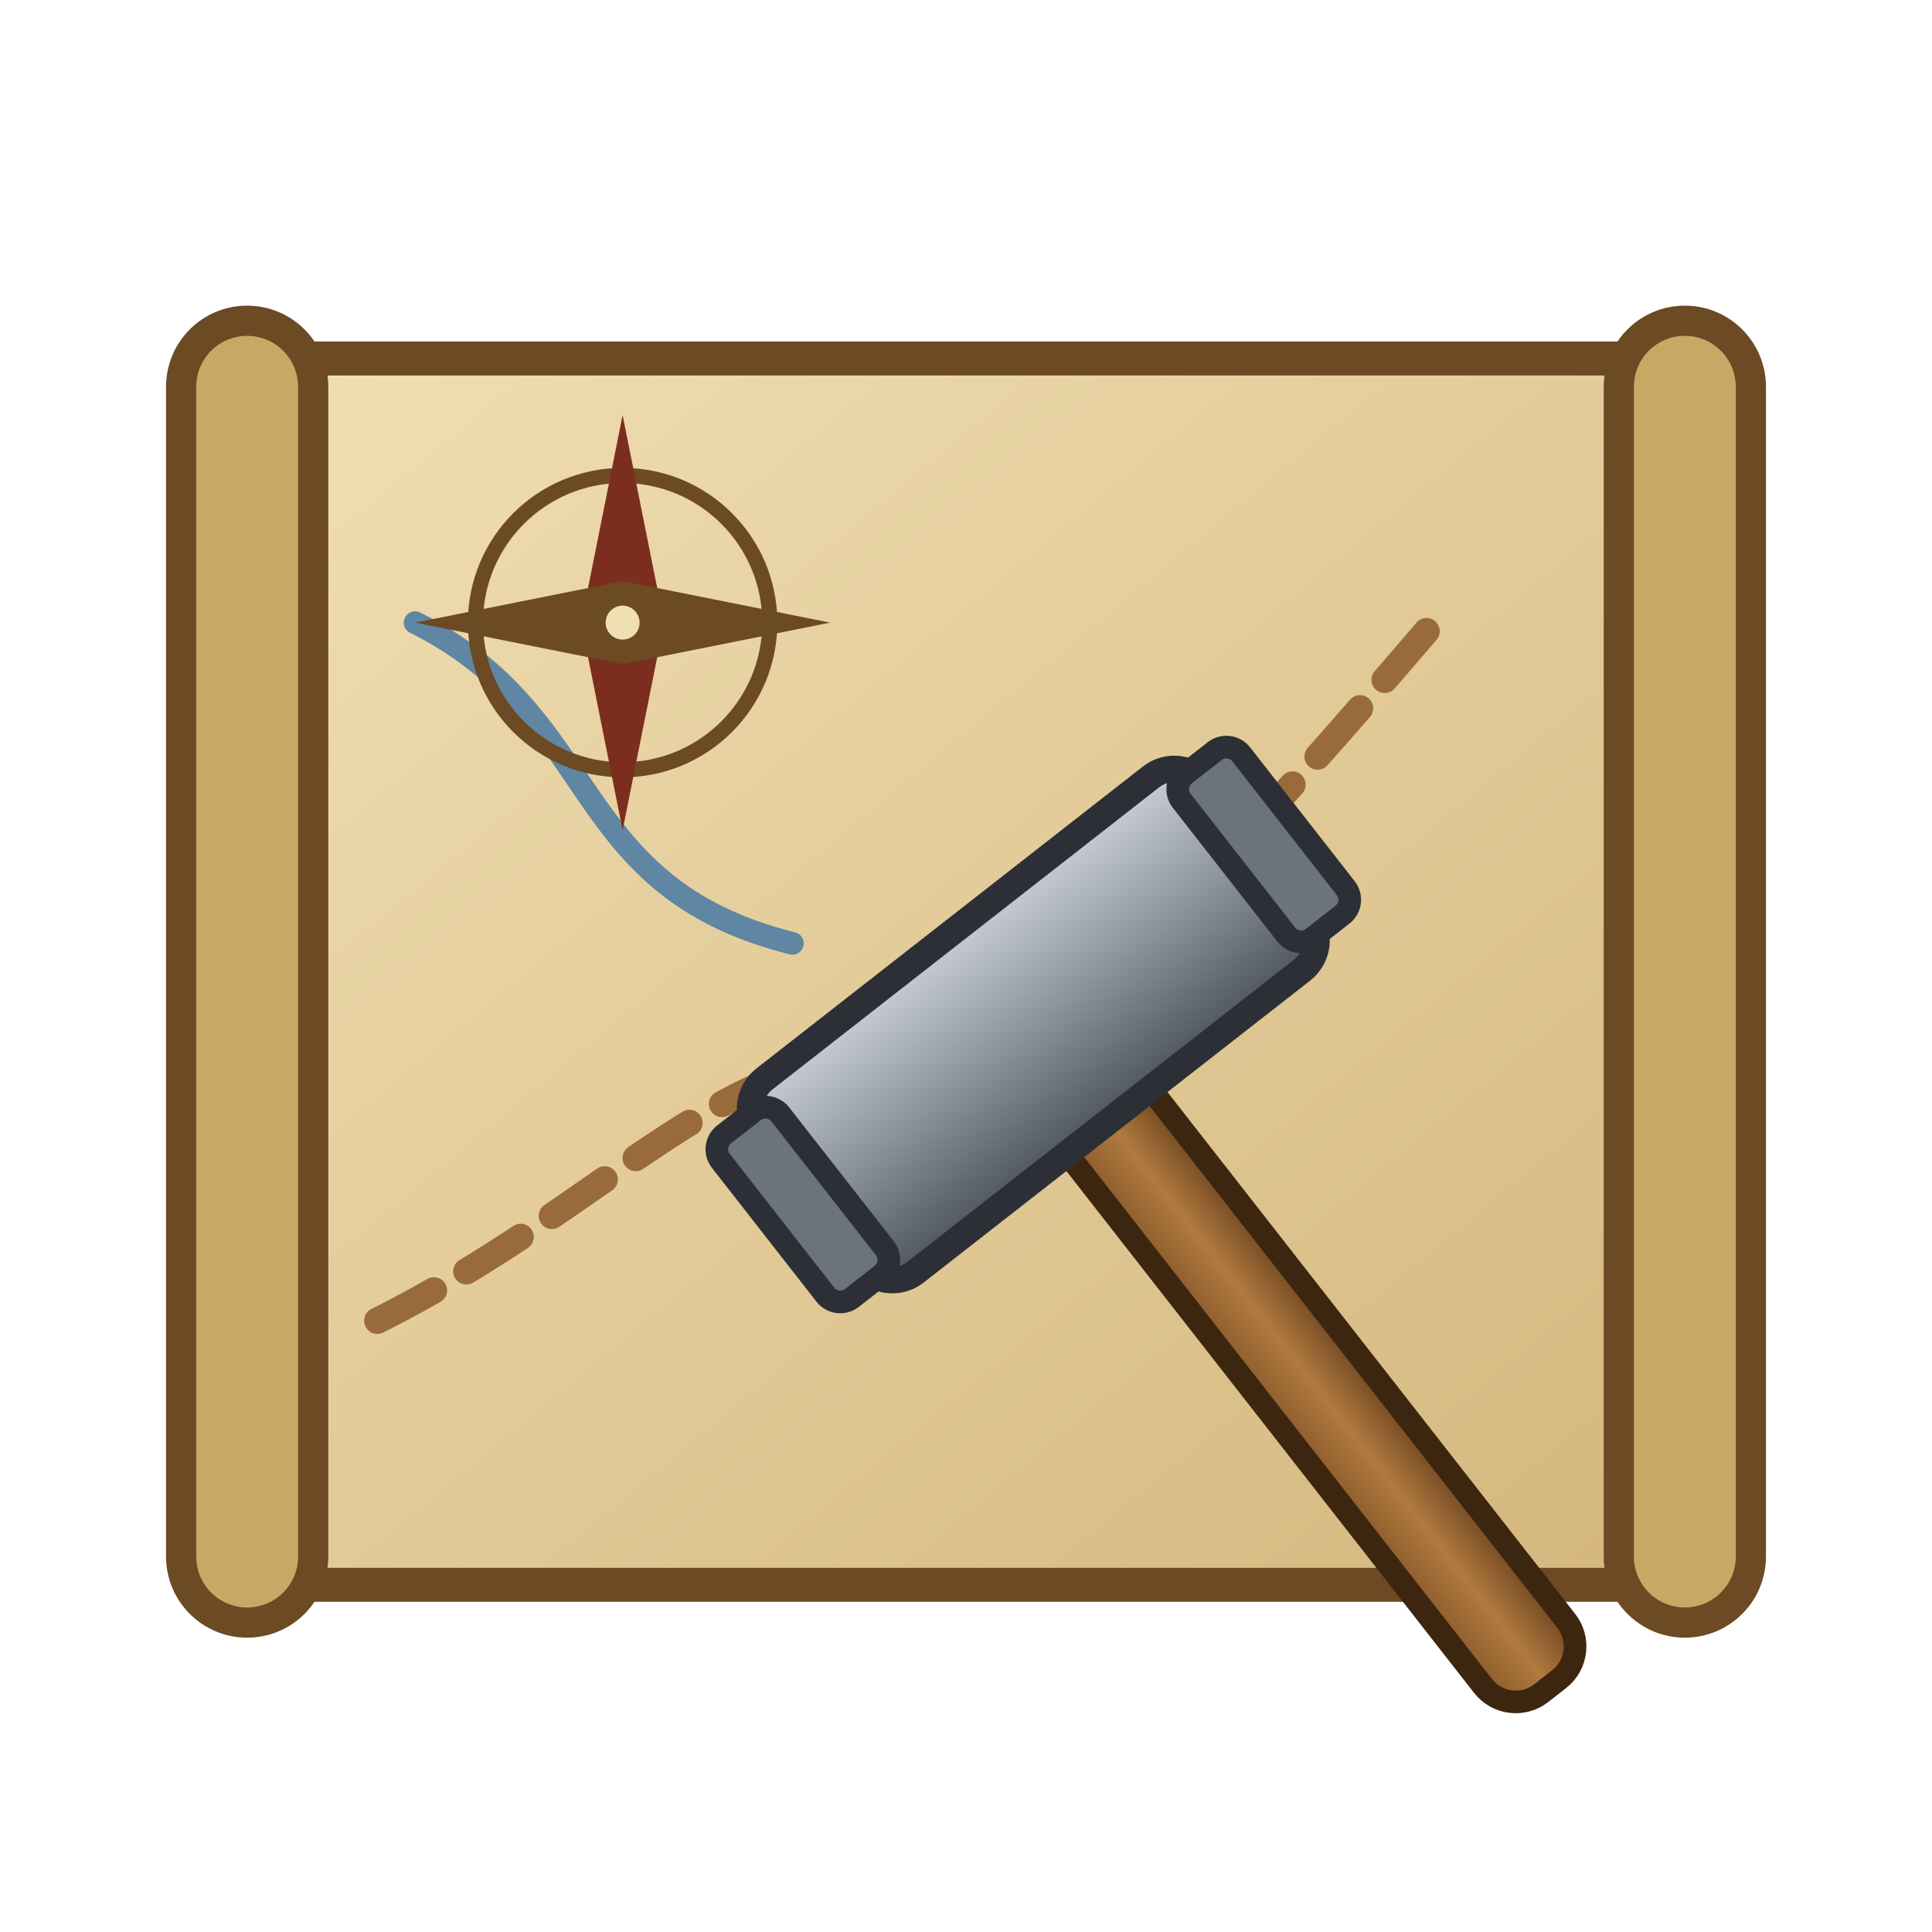
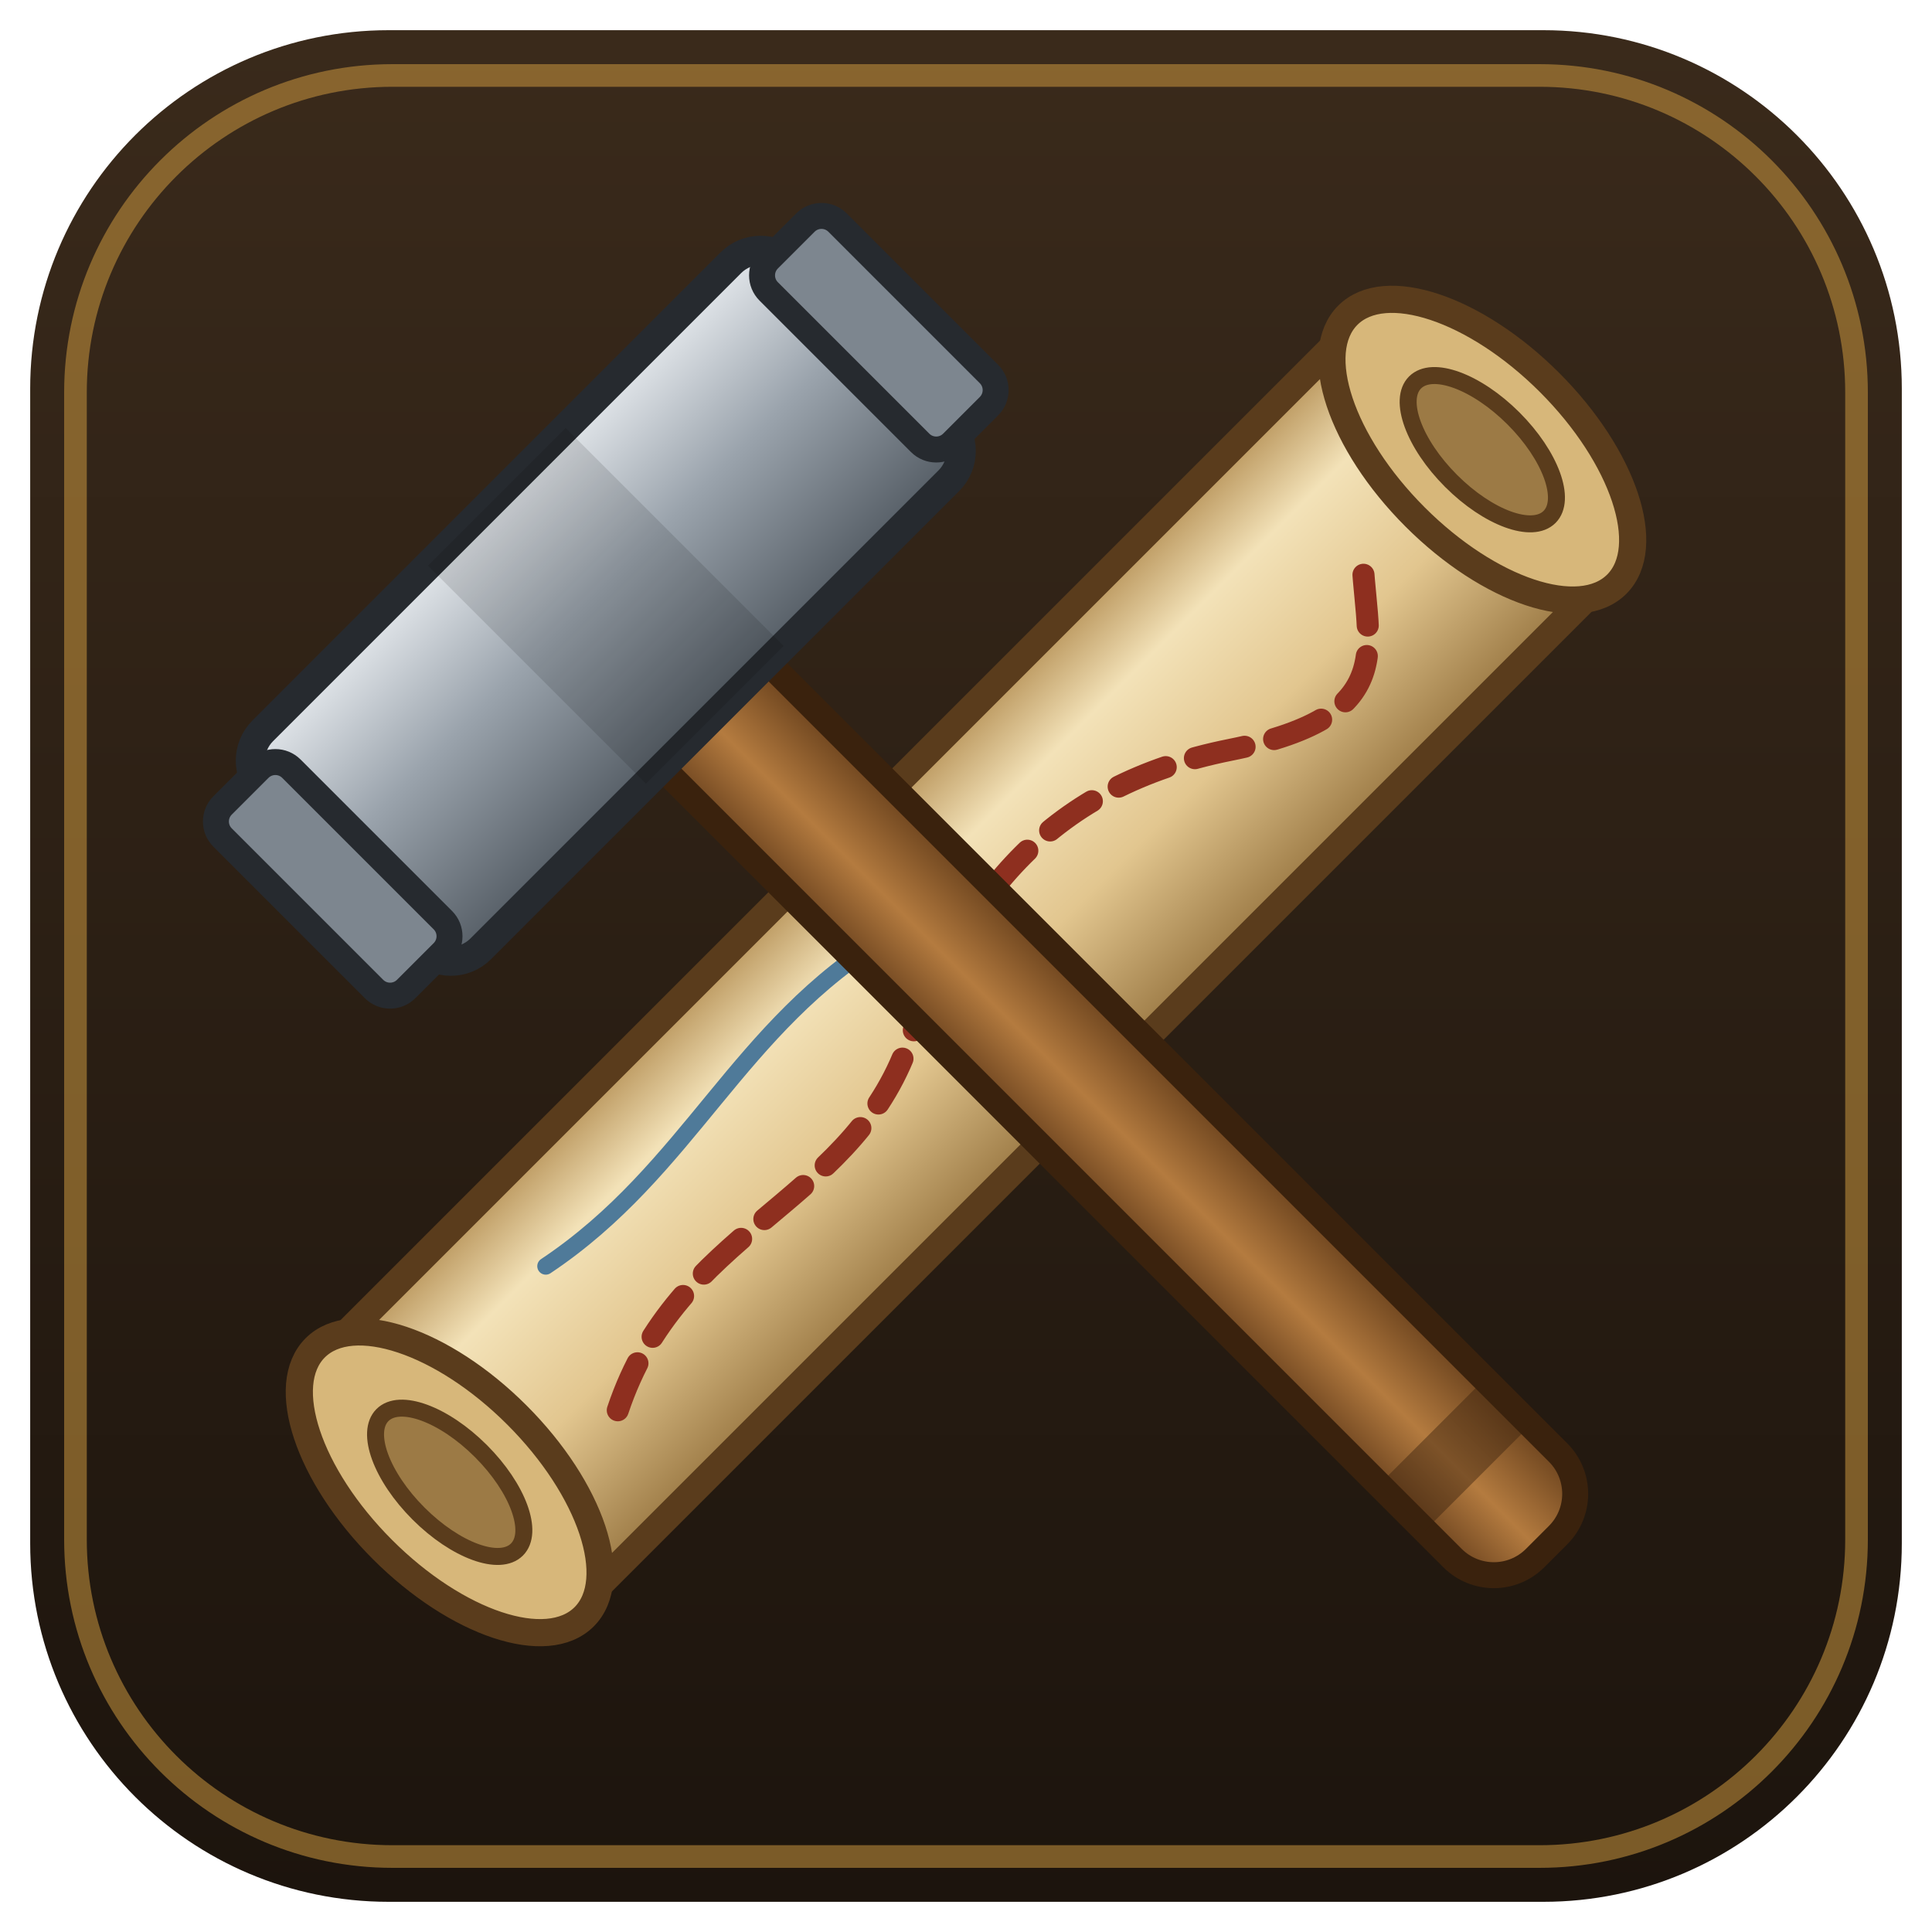
<svg xmlns="http://www.w3.org/2000/svg" viewBox="0 0 1024 1024">
  <defs>
-     <linearGradient id="parch" x1="0" y1="0" x2="1" y2="1">
-       <stop offset="0" stop-color="#f1dfb4" />
-       <stop offset="1" stop-color="#d4b67c" />
+     <linearGradient id="bg" x1="0" y1="0" x2="0" y2="1">
+       <stop offset="0" stop-color="#3a2a1b" />
+       <stop offset="1" stop-color="#1c140d" />
+     </linearGradient>
+     <linearGradient id="roll" x1="0" y1="0" x2="0" y2="1">
+       <stop offset="0" stop-color="#b8945a" />
+       <stop offset="0.25" stop-color="#f3e2b8" />
+       <stop offset="0.6" stop-color="#e2c68f" />
+       <stop offset="1" stop-color="#9c7a45" />
    </linearGradient>
    <linearGradient id="steel" x1="0" y1="0" x2="0" y2="1">
-       <stop offset="0" stop-color="#c9ced4" />
-       <stop offset="0.5" stop-color="#8b939c" />
-       <stop offset="1" stop-color="#4e555c" />
+       <stop offset="0" stop-color="#e3e7eb" />
+       <stop offset="0.45" stop-color="#9aa3ac" />
+       <stop offset="1" stop-color="#555d65" />
    </linearGradient>
    <linearGradient id="wood" x1="0" y1="0" x2="1" y2="0">
-       <stop offset="0" stop-color="#8a5a2b" />
-       <stop offset="0.5" stop-color="#b07a3f" />
-       <stop offset="1" stop-color="#6e4520" />
+       <stop offset="0" stop-color="#6e4520" />
+       <stop offset="0.45" stop-color="#b47b3f" />
+       <stop offset="1" stop-color="#6a421d" />
    </linearGradient>
  </defs>
-   <rect x="120" y="190" width="784" height="650" rx="40" fill="url(#parch)" stroke="#6b4a24" stroke-width="18" />
-   <rect x="96" y="170" width="70" height="690" rx="35" fill="#c9a865" stroke="#6b4a24" stroke-width="16" />
-   <rect x="858" y="170" width="70" height="690" rx="35" fill="#c9a865" stroke="#6b4a24" stroke-width="16" />
-   <path d="M200 700 C320 640 380 560 470 560 S640 470 760 330" fill="none" stroke="#9a6b3a" stroke-width="14" stroke-dasharray="34 20" stroke-linecap="round" />
-   <path d="M220 330 C320 380 300 470 420 500" fill="none" stroke="#5f86a3" stroke-width="12" stroke-linecap="round" />
-   <g transform="translate(330 330)">
-     <circle r="78" fill="none" stroke="#6b4a24" stroke-width="8" />
-     <path d="M0 -110 L22 0 L0 110 L-22 0 Z" fill="#7b2e1e" />
-     <path d="M-110 0 L0 22 L110 0 L0 -22 Z" fill="#6b4a24" />
-     <circle r="12" fill="#f1dfb4" stroke="#6b4a24" stroke-width="6" />
+   <rect x="16" y="16" width="992" height="992" rx="190" fill="url(#bg)" />
+   <rect x="40" y="40" width="944" height="944" rx="168" fill="none" stroke="#c8963e" stroke-opacity="0.55" stroke-width="12" />
+   <g transform="translate(512 512) scale(0.9) rotate(-45)">
+     <rect x="-430" y="-105" width="860" height="210" rx="18" fill="url(#roll)" stroke="#5a3c1c" stroke-width="16" />
+     <path d="M-330 40 C-230 -10 -150 50 -60 10 S110 -40 200 20 S300 30 340 -10" fill="none" stroke="#8e2f1f" stroke-width="13" stroke-dasharray="30 18" stroke-linecap="round" />
+     <path d="M-300 -50 C-200 -30 -120 -70 -20 -45" fill="none" stroke="#4f7a99" stroke-width="10" stroke-linecap="round" />
+     <ellipse cx="-430" cy="0" rx="56" ry="112" fill="#d7b77a" stroke="#5a3c1c" stroke-width="16" />
+     <ellipse cx="-430" cy="0" rx="26" ry="56" fill="#9c7a45" stroke="#5a3c1c" stroke-width="10" />
+     <ellipse cx="430" cy="0" rx="56" ry="112" fill="#d7b77a" stroke="#5a3c1c" stroke-width="16" />
+     <ellipse cx="430" cy="0" rx="26" ry="56" fill="#9c7a45" stroke="#5a3c1c" stroke-width="10" />
+     <rect x="-34" y="-112" width="68" height="224" fill="#8e2f1f" stroke="#4a160d" stroke-width="10" />
  </g>
-   <g transform="translate(600 610) rotate(-38)">
-     <rect x="-28" y="-40" width="56" height="400" rx="22" fill="url(#wood)" stroke="#3d2610" stroke-width="12" />
-     <rect x="-150" y="-150" width="300" height="130" rx="20" fill="url(#steel)" stroke="#2c3036" stroke-width="14" />
-     <rect x="-175" y="-140" width="40" height="110" rx="10" fill="#6b737b" stroke="#2c3036" stroke-width="12" />
-     <rect x="135" y="-140" width="40" height="110" rx="10" fill="#6b737b" stroke="#2c3036" stroke-width="12" />
+   <g transform="translate(540 540) scale(0.86) rotate(-45)">
+     <rect x="-46" y="-330" width="92" height="790" rx="36" fill="url(#wood)" stroke="#3a220d" stroke-width="16" />
+     <rect x="-46" y="360" width="92" height="40" fill="#3a220d" opacity="0.45" />
+     <g transform="translate(0 -360)">
+       <rect x="-230" y="-95" width="460" height="190" rx="26" fill="url(#steel)" stroke="#262a2f" stroke-width="18" />
+       <rect x="-268" y="-80" width="60" height="160" rx="14" fill="#7d868f" stroke="#262a2f" stroke-width="16" />
+       <rect x="208" y="-80" width="60" height="160" rx="14" fill="#7d868f" stroke="#262a2f" stroke-width="16" />
+       <rect x="-60" y="-95" width="120" height="190" fill="#000" opacity="0.12" />
+     </g>
  </g>
</svg>
